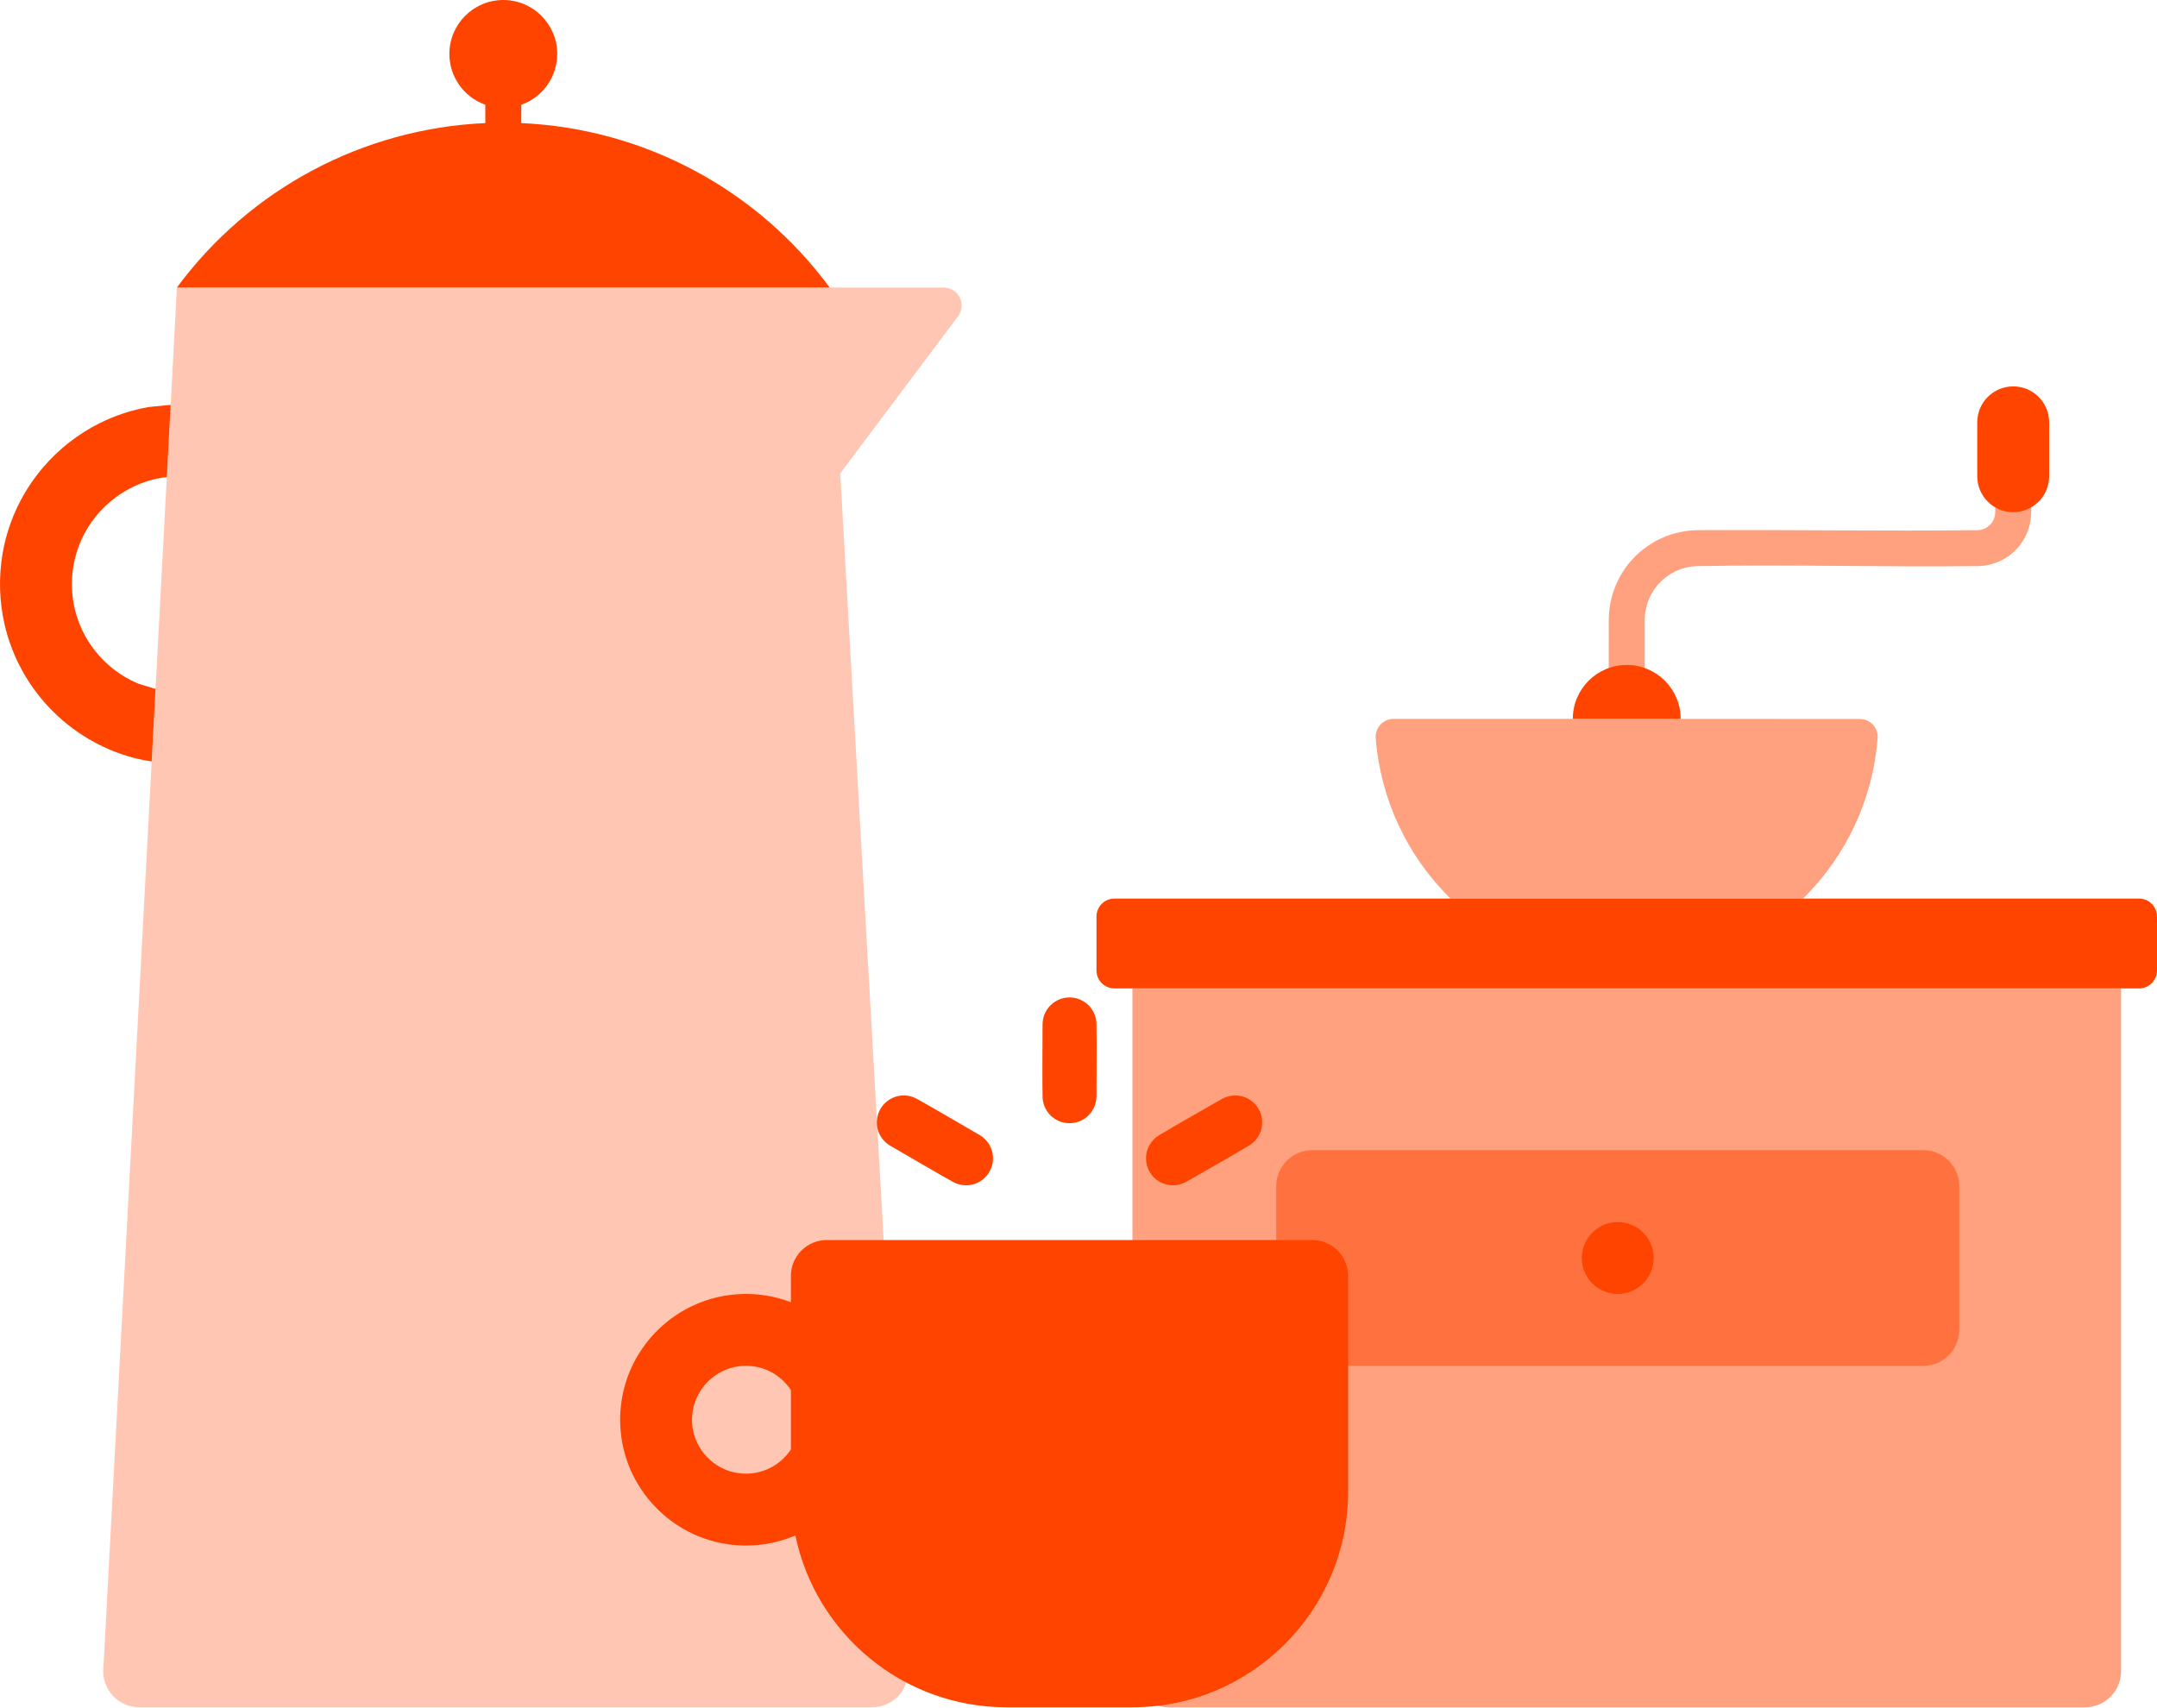
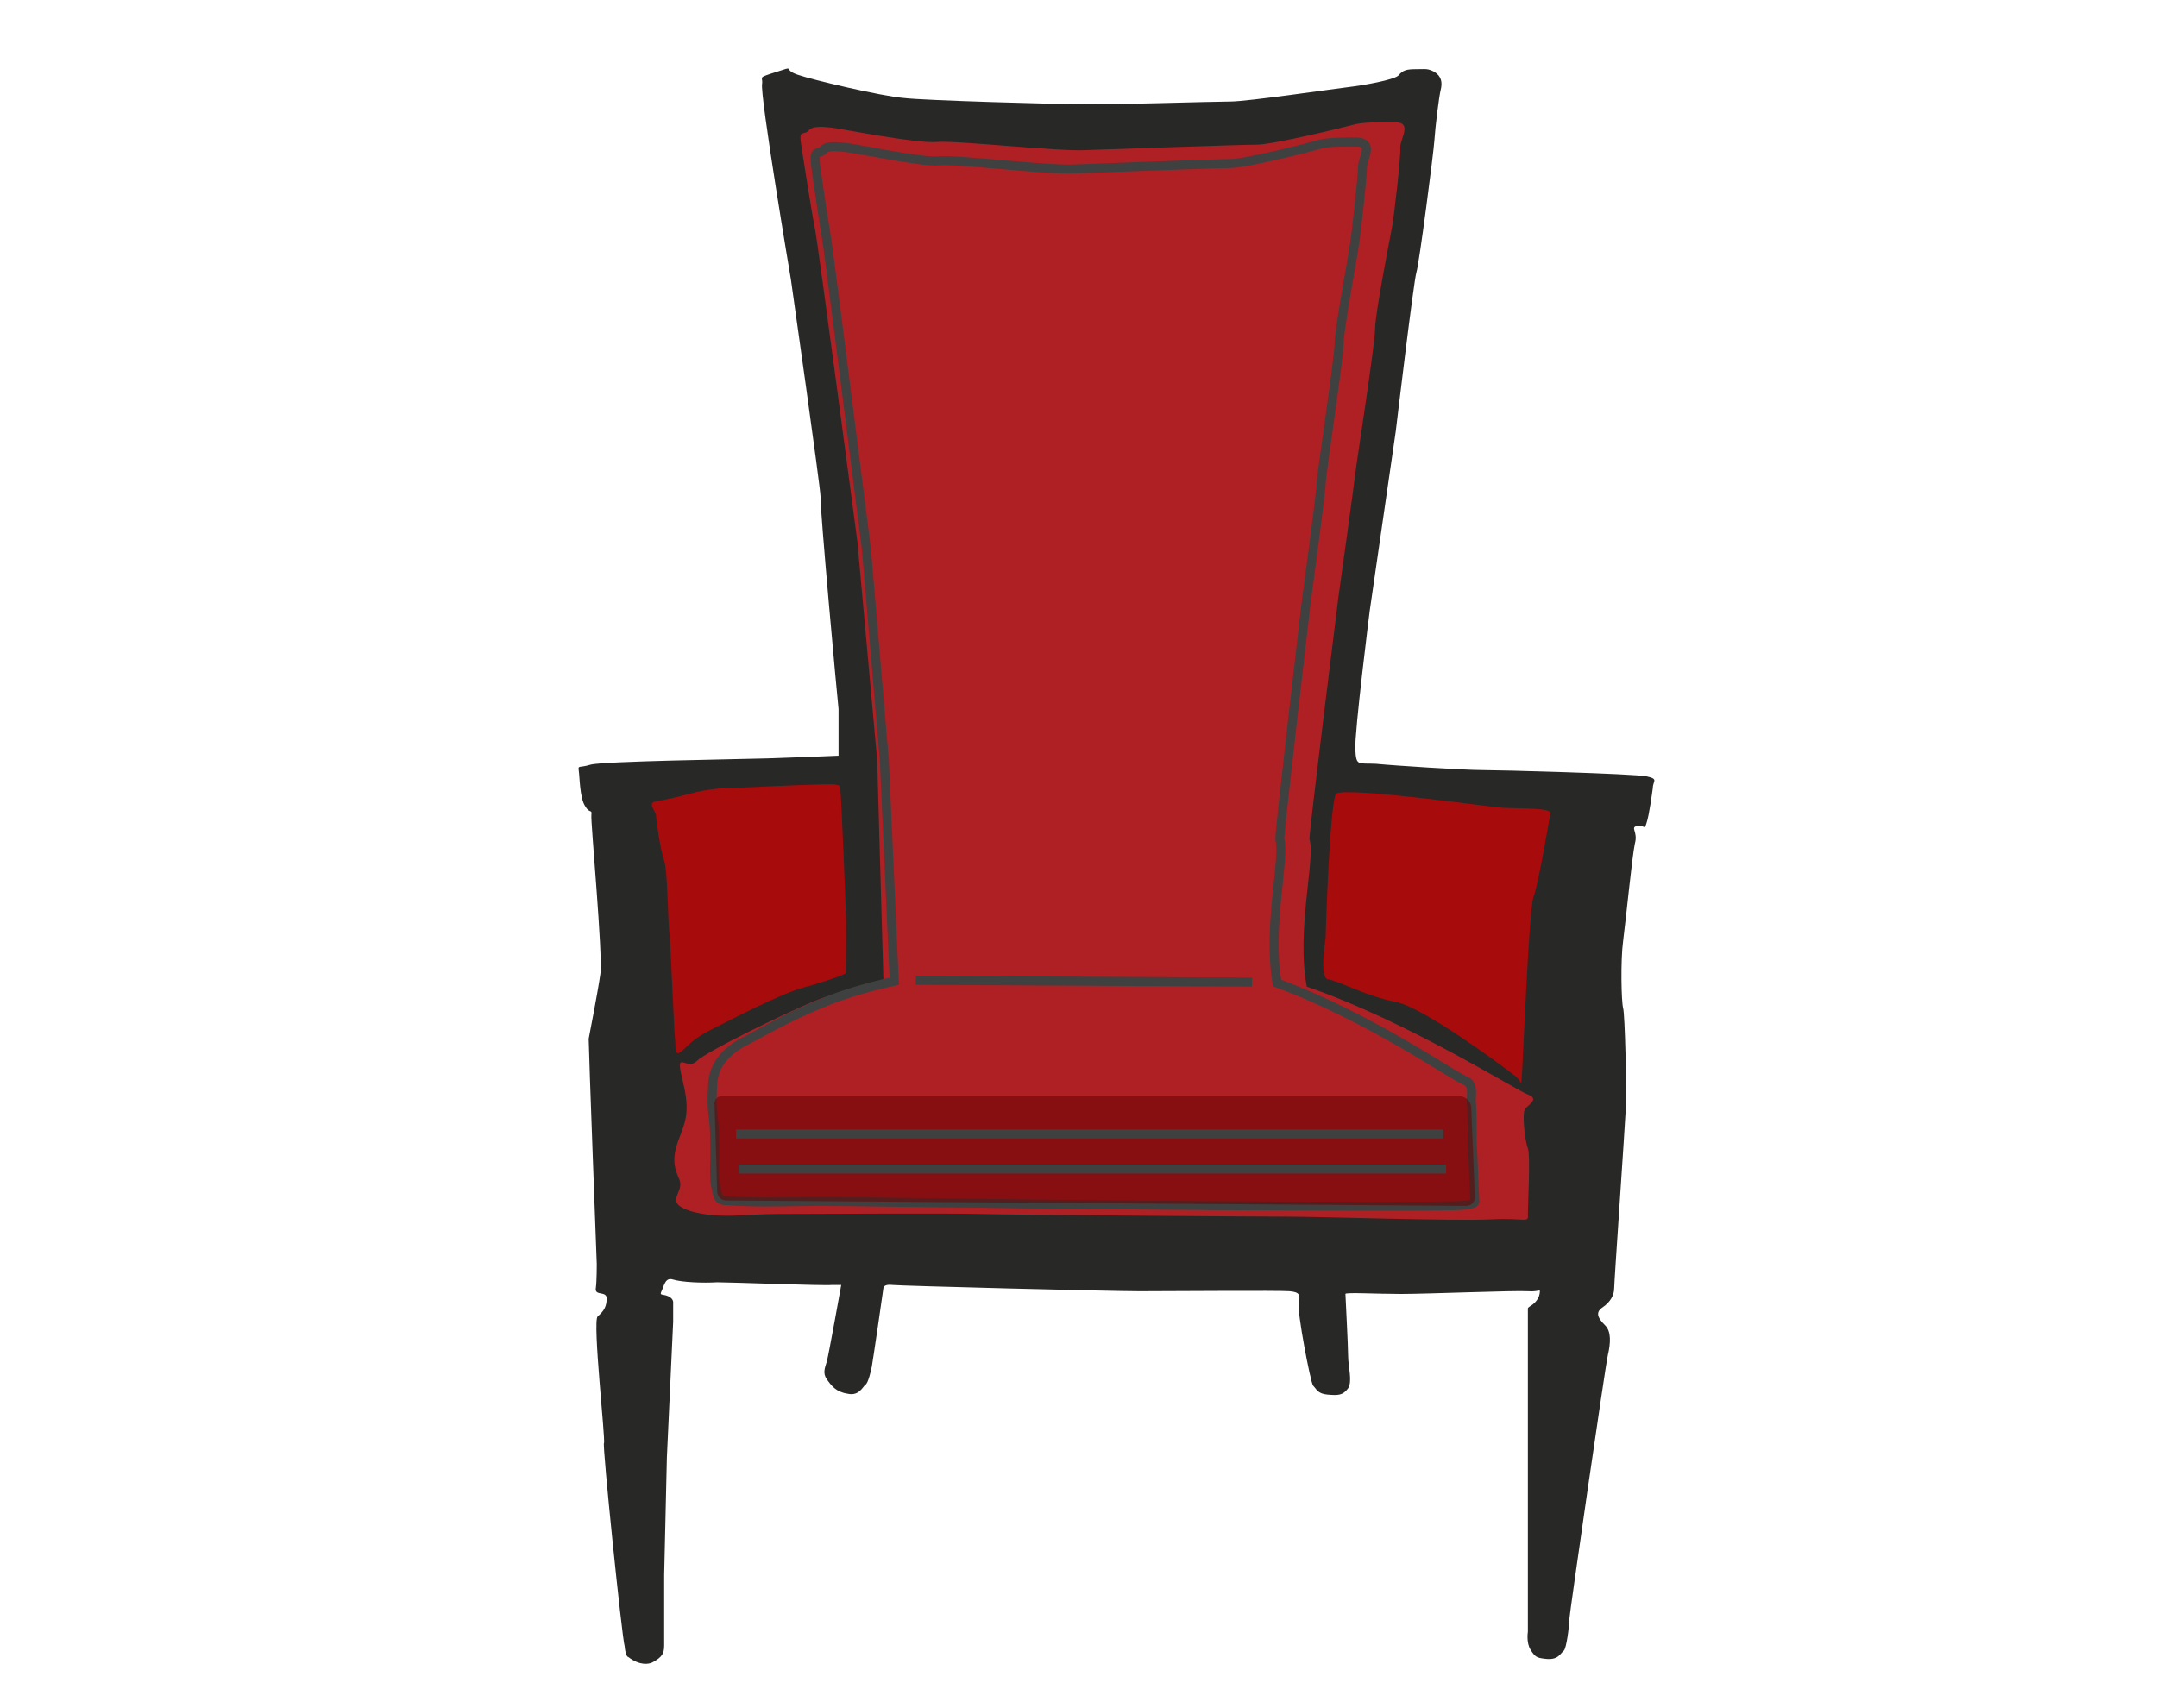
- <svg xmlns="http://www.w3.org/2000/svg" viewBox="0 0 240 190" fill-rule="evenodd" clip-rule="evenodd" stroke-linejoin="round" stroke-miterlimit="1.414">
-   <path fill="none" d="M0 0h240v190H0z" />
-   <clipPath id="a">
-     <path d="M0 0h240v190H0z" />
-   </clipPath>
-   <g clip-path="url(#a)" fill="#f40">
-     <path d="M92.316 32H105a2 2 0 0 1 1.6 3.2L93.489 52.682m7.545 133.092A3.997 3.997 0 0 1 97.041 190H15.493a3.999 3.999 0 0 1-3.995-4.213L19.684 32h72.632l8.718 153.774z" fill-opacity=".3" />
-     <path d="M18.989 45.055l-.429 8.057-.468.038c-1.09.174-2.154.5-3.154.967a12.12 12.12 0 0 0-3.917 2.927 12.032 12.032 0 0 0-2.023 3.159 12.065 12.065 0 0 0-.691 7.51c.252 1.091.66 2.146 1.207 3.123a12.103 12.103 0 0 0 5.957 5.28l1.835.55-.429 8.073a18.475 18.475 0 0 1-4.207-1.127c-.753-.3-1.488-.64-2.2-1.027a20.122 20.122 0 0 1-7.938-7.843 19.901 19.901 0 0 1-2.019-5.228 20.125 20.125 0 0 1-.222-7.929 19.876 19.876 0 0 1 1.378-4.59 20.027 20.027 0 0 1 3.054-4.898 20.145 20.145 0 0 1 6.392-5.017 19.896 19.896 0 0 1 5.47-1.789l2.404-.236zM54 11.658A6.006 6.006 0 0 1 50 6c0-3.311 2.689-6 6-6s6 2.689 6 6a6.006 6.006 0 0 1-4 5.658v2.04A45.116 45.116 0 0 1 92.316 32H19.684A45.116 45.116 0 0 1 54 13.698v-2.04z" />
-     <path d="M218 132c0-2.208-1.792-4-4-4h-68c-2.208 0-4 1.792-4 4v16c0 2.208 1.792 4 4 4h68c2.208 0 4-1.792 4-4v-16z" fill-opacity=".5" />
-     <path d="M236 110v76c0 2.208-1.792 4-4 4H130c-2.208 0-4-1.792-4-4v-76h110zm-35.389-10a28.027 28.027 0 0 0 8.309-17.88 1.987 1.987 0 0 0-1.982-2.106C198.147 80 163.853 80 155.062 80a2 2 0 0 0-1.997 2.121A28.12 28.12 0 0 0 161.389 100h39.222zM183 76h-4c0-2.375-.014-4.749.001-7.124a10.023 10.023 0 0 1 2.67-6.679 9.997 9.997 0 0 1 7.205-3.196c10.391-.063 20.783.128 31.173-.002.214-.008.424-.044.625-.116a2.018 2.018 0 0 0 1.192-1.163c.091-.235.131-.481.134-.733V53h4v4.012a6.046 6.046 0 0 1-.303 1.872 6.026 6.026 0 0 1-1.561 2.463 6.021 6.021 0 0 1-3.396 1.607 6.499 6.499 0 0 1-.591.044c-10.432.131-20.867-.19-31.298.004a6.145 6.145 0 0 0-1.874.349 6.04 6.04 0 0 0-2.375 1.567 6.024 6.024 0 0 0-1.251 2.059 6.123 6.123 0 0 0-.351 2.029V76z" fill-opacity=".5" />
-     <path d="M180 136c2.208 0 4 1.792 4 4s-1.792 4-4 4-4-1.792-4-4 1.792-4 4-4zm58-36a2 2 0 0 1 2 2v6a2 2 0 0 1-2 2H124a2 2 0 0 1-2-2v-6a2 2 0 0 1 2-2h114zm-51-20a6 6 0 1 0-12 0h12zm33-33c0-2.208 1.792-4 4-4s4 1.792 4 4v6c0 2.208-1.792 4-4 4s-4-1.792-4-4v-6zM146 138c2.208 0 4 1.792 4 4v24c0 13.246-10.754 24-24 24h-14c-11.575 0-21.247-8.212-23.503-19.122l-.207.087A14.007 14.007 0 0 1 83 172c-1.81 0-3.614-.35-5.29-1.035a14.092 14.092 0 0 1-7.329-6.898 13.924 13.924 0 0 1-1.245-4.11 14.102 14.102 0 0 1 .115-4.606c.248-1.293.681-2.55 1.282-3.722a14.072 14.072 0 0 1 6.553-6.32 13.92 13.92 0 0 1 5.733-1.308h.362c.653.013 1.304.062 1.95.16.98.15 1.943.406 2.869.76V142c0-2.208 1.792-4 4-4h54zm-58 16.685a6.09 6.09 0 0 0-2.342-2.065 5.908 5.908 0 0 0-2.421-.615c-.106-.004-.211-.005-.316-.004a5.913 5.913 0 0 0-2.449.556 6.061 6.061 0 0 0-3.004 3.114 5.913 5.913 0 0 0-.428 1.632 5.94 5.94 0 0 0 .787 3.737 6.084 6.084 0 0 0 2.778 2.463c.729.319 1.52.486 2.315.496a5.99 5.99 0 0 0 2.343-.44A6.028 6.028 0 0 0 88 161.314v-6.629zm12.682-32.773c.242.014.48.049.714.116.204.059.398.142.586.24 2.356 1.313 4.672 2.695 7.007 4.044a3.016 3.016 0 0 1 .935.844 3.02 3.02 0 0 1 .54 2.145 3.027 3.027 0 0 1-1.448 2.192 2.983 2.983 0 0 1-1.647.414 3.003 3.003 0 0 1-1.3-.355c-2.356-1.313-4.672-2.696-7.008-4.044a2.996 2.996 0 0 1-1.445-3.169 2.993 2.993 0 0 1 .782-1.507c.251-.262.55-.477.877-.633a3.01 3.01 0 0 1 1.226-.289c.091 0 .09 0 .181.002zm36.817-.002a3.01 3.01 0 0 1 1.226.289 3.014 3.014 0 0 1 1.398 1.37 3.002 3.002 0 0 1-1.106 3.892c-2.315 1.384-4.671 2.698-7.006 4.047a3.034 3.034 0 0 1-1.199.387 3.018 3.018 0 0 1-2.128-.605 3.023 3.023 0 0 1-1.173-2.35 3.033 3.033 0 0 1 .464-1.634 3.027 3.027 0 0 1 .958-.948c2.315-1.383 4.67-2.698 7.006-4.046.159-.089.321-.167.493-.228.286-.102.583-.155.886-.172.091-.002.09-.002.181-.002zm-18.353-10.906c.325.021.642.083.946.202a3.02 3.02 0 0 1 1.72 1.748c.113.306.171.624.186.949.044 2.699.002 5.398.002 8.097a3.018 3.018 0 0 1-.931 2.172 3 3 0 0 1-5.067-2.075c-.044-2.699-.002-5.398-.002-8.097.006-.358.063-.71.188-1.046a3.022 3.022 0 0 1 1.811-1.782c.308-.109.627-.161.952-.172.098 0 .098 0 .195.004z" />
-   </g>
+ <svg xmlns="http://www.w3.org/2000/svg" version="1.1" id="Layer_1" x="0px" y="0px" viewBox="0 0 240 190" style="enable-background:new 0 0 240 190;" xml:space="preserve">
+   <style type="text/css">
+ 	.st0{fill-rule:evenodd;clip-rule:evenodd;fill:#282827;}
+ 	.st1{fill-rule:evenodd;clip-rule:evenodd;fill:#A80B0B;}
+ 	.st2{fill-rule:evenodd;clip-rule:evenodd;fill:#AE2024;}
+ 	.st3{fill-rule:evenodd;clip-rule:evenodd;fill:none;stroke:#3F4040;stroke-miterlimit:10;}
+ 	.st4{opacity:0.53;fill-rule:evenodd;clip-rule:evenodd;fill:#660000;}
+ 	.st5{fill:none;stroke:#3F4040;stroke-miterlimit:10;}
+ </style>
+   <path class="st0" d="M69.9,184.4c1.3,1,2.3,0.8,2.7,0.6c1.1-0.6,1.3-1,1.3-1.9c0-2.7,0-7.8,0-7.8l0.3-13.1l0.7-15.1v-2  c0,0,0.1-0.4-0.3-0.7c-0.7-0.5-1.3-0.1-1-0.7s0.4-1.6,1.3-1.3c1,0.3,3.3,0.4,4.9,0.3c1.6,0,11.7,0.4,12.8,0.3c1.1,0,1,0,1,0  s-1.4,7.8-1.6,8.5s-0.5,1.3,0,2c0.5,0.7,1,1.4,2.3,1.6c1.3,0.3,1.7-0.8,2-1s0.6-1.5,0.7-2s1.3-8.7,1.3-8.8s0.2-0.4,1-0.3  c0.8,0.1,24.3,0.7,27.5,0.7s15.6-0.1,16.7,0c1.1,0.1,1.2,0.4,1,1.3c-0.2,0.9,1.3,8.8,1.6,9.2c0.4,0.4,0.5,0.9,1.6,1  c1.2,0.1,1.7,0.1,2.3-0.7c0.5-0.8,0-2.4,0-3.6c0-1.1-0.3-6.7-0.3-6.9c0-0.2,3.4,0,6.2,0c2.9,0,12.7-0.4,14.1-0.3s1.4-0.4,1.3,0.3  c-0.1,0.7-0.8,1.2-0.8,1.2s-0.5,0.3-0.5,0.4c0,1.1,0,36,0,36s-0.2,1.2,0.3,2s0.7,0.9,1.6,1c1.5,0.2,1.7-0.6,2.1-0.9  c0.3-0.3,0.6-2.7,0.6-3.4c0-0.5,4-28.2,4.3-29.5s0.4-2.6-0.3-3.3c-0.7-0.7-1.2-1.4-0.3-2c0.9-0.6,1.3-1.4,1.3-2.1  c0-0.7,1.2-18,1.3-20.1c0.1-2.1-0.1-10.4-0.3-11.1s-0.3-5.3,0-7.5c0.3-2.3,1-9.4,1.3-10.8c0.4-1.4-0.6-1.8,0.3-2  c0.9-0.1,0.7,0.6,1-0.3c0.3-0.9,0.6-3.2,0.7-3.9c0-0.8,0.7-1-0.7-1.3c-1.4-0.3-16.4-0.7-18.3-0.7c-2,0-9.8-0.5-11.8-0.7  c-2-0.1-2.2,0.3-2.3-1.6c-0.1-1.9,1.6-15.4,1.6-15.4l2.9-20c0,0,2-16.8,2.3-17.7c0.3-0.9,1.9-13.2,2-14.7s0.5-4.8,0.7-5.6  s0.1-1.5-0.7-2c-0.8-0.4-0.9-0.3-2-0.3c-1.1,0-1.5,0.1-2,0.7c-0.5,0.5-3.9,1.1-5.6,1.3c-1.7,0.2-11.2,1.6-13.1,1.6  s-14.4,0.4-16.7,0.3c-2.3,0-17.3-0.4-19.7-0.7c-2.4-0.2-10.1-2-11.8-2.6c-1.7-0.6-0.1-1-2.3-0.3s-1.5,0.5-1.6,1.3  C84.5,10.4,88,31.1,88,31.1s3.3,23.2,3.3,24.2c-0.1,1,1.9,22.8,2,23.6c0,0.8,0,5.2,0,5.2s-4.7,0.2-7.9,0.3  c-3.2,0.1-18.3,0.3-19.7,0.7c-1.3,0.4-1.4,0-1.3,0.7c0.1,0.6,0.1,3,0.7,3.9c0.5,0.9,0.8,0.3,0.7,1c-0.1,0.7,1.3,15.6,1,17.7  c-0.3,2.1-1.3,7.2-1.3,7.2c0,1.2,0.9,25.1,0.9,25.1s0,1.9-0.1,2.6c-0.2,1,1.2,0.3,1.2,1.2c0,0.9-0.3,1.4-1,2  c-0.6,0.5,0.9,13.9,0.7,14.1s2,21.6,2.3,22.6C69.6,184.2,69.8,184.4,69.9,184.4z" />
+   <path class="st1" d="M72.9,89.2c3.3-0.6,3.9-1,5.9-1.3c2-0.3,3.2-0.2,5-0.3c1.8-0.1,8.6-0.4,9.1-0.3c0.5,0.1,0.6,0.1,0.6,0.6  c0.1,0.5,0.6,12.7,0.6,13.5c0.1,0.8,0,6.8,0,6.9c0,0.1-2.1,0.9-4.7,1.6c-2.6,0.7-8.1,3.6-10.3,4.7c-2.2,1.1-2.7,2-3.4,2.5  c-0.7,0.5-0.5-0.8-0.6-1.6c-0.1-0.8-0.5-10.5-0.6-11.6c-0.2-1.1-0.2-7-0.6-8.1c-0.4-1.1-0.9-4.5-0.9-5S72,89.4,72.9,89.2z" />
+   <path class="st1" d="M148.7,88.3c1.5-0.7,16.3,1.4,18.5,1.6c2.2,0.1,5.4,0,5.3,0.6s-1.3,7.8-1.9,9.4c-0.5,1.6-1.2,19.5-1.3,20.3  s0.1,0.1-0.9-0.6c-1-0.8-10-7.5-13.1-8.1c-3.2-0.6-6.5-2.4-7.5-2.5c-1-0.1-0.4-3.8-0.3-4.7C147.5,103.4,148,88.6,148.7,88.3z" />
+   <path class="st2" d="M98.3,109.3c0,0-4.8,0.9-7.9,2.2c-3.1,1.3-11.8,5.5-12.9,6.6c-1.1,1.1-2.4-1.4-1.6,1.9c0.8,3.3,0.6,4.3-0.3,6.6  c-0.9,2.3-0.6,3.3,0,4.7c0.6,1.5-1.9,2.5,1.3,3.5c3.2,0.9,6.1,0.3,9.5,0.3c3.4,0,19.1-0.1,22.7,0s30.3,0.3,34.1,0.3  c3.8,0,18.8,0.5,22.7,0.3c3.9-0.2,4.2,0.5,4.1-0.6c0-1.2,0.3-6.5,0-7.3c-0.3-0.7-0.7-3.9-0.3-4.4s1.6-1.1,0.3-1.6  c-1.2-0.4-13.5-8.2-24.6-12c-1.2-6.3,1-14.3,0.3-16.4c-0.1-0.4,3.2-26.8,3.2-26.8s1.8-12.9,1.9-13.9c0.1-1,2.2-14.4,2.2-16.1  s1.7-10.3,1.9-11.4s1-7.9,0.9-8.8c0-1,1.4-2.8-0.6-2.8s-3.7,0-4.7,0.3c-1.1,0.3-8.9,2.2-10.7,2.2s-15.9,0.5-18.9,0.6  c-3,0.2-14.5-1.1-16.7-0.9c-2.2,0.2-10.7-1.5-11.7-1.6s-2.1-0.2-2.5,0.3c-0.5,0.6-1.1-0.1-0.9,1.3c0.2,1.4,1.3,8.4,1.6,9.8  s4.7,34.7,4.7,34.7l2.2,24.3L98.3,109.3z" />
+   <path class="st3" d="M99.5,109.2c0,0-3.9,0.8-7.2,2.1c-3,1.2-4.9,2.1-8.7,4.2c-0.7,0.4-4.1,1.7-4.3,5.1c-0.2,3.3,0.1,3,0.2,5.4  c0.1,2.8,0,2.9,0,4.4c0,1.2,0.2,2.1,0.4,2.7c0.1,0.3,0.4,0.5,0.7,0.5c4,0.3,7.3,0.1,10.4,0.1c3.1,0,14.8,0.2,18.1,0.2  c3.3,0.1,27.6,0.3,31,0.3s16.9,0.1,20.5,0c2.8,0,3.5-0.2,3.5-0.5c-0.1-1.7-0.2-5.2-0.3-6.5c0-1,0-3.9-0.1-4.6c0-1,0.3-2-0.8-2.4  s-10.7-7.1-20.8-10.8c-1.1-6.2,0.9-13.9,0.3-16c-0.1-0.4,2.9-26.1,2.9-26.1s1.7-12.6,1.7-13.5s2-14,2-15.6c0-1.6,1.6-10,1.7-11  c0.2-1.1,0.9-7.6,0.9-8.6s1.3-2.7-0.6-2.8c-1.8,0-3.3,0-4.3,0.3c-1,0.3-8.1,2.1-9.8,2.1c-1.7,0-14.5,0.5-17.2,0.6  c-2.8,0.2-13.2-1.1-15.2-0.9s-9.7-1.5-10.6-1.5c-0.9-0.1-1.9-0.2-2.3,0.3c-0.4,0.5-1-0.1-0.9,1.2c0.1,1.3,1.2,8.2,1.4,9.5  c0.2,1.3,4.3,33.7,4.3,33.7l2,23.6L99.5,109.2z" />
+   <path class="st4" d="M164.1,133.2c0,0.6-0.4,1-1,1l-82.3-0.6c-0.6,0-1-0.5-1-1l-0.3-9.8c0-0.4,0.3-0.8,0.8-0.8h82.1  c0.7,0,1.3,0.6,1.3,1.3L164.1,133.2z" />
+   <line class="st5" x1="81.9" y1="126.2" x2="160.6" y2="126.2" />
+   <line class="st5" x1="101.9" y1="109.1" x2="139.3" y2="109.3" />
+   <line class="st5" x1="82.2" y1="130.1" x2="160.9" y2="130.1" />
</svg>
